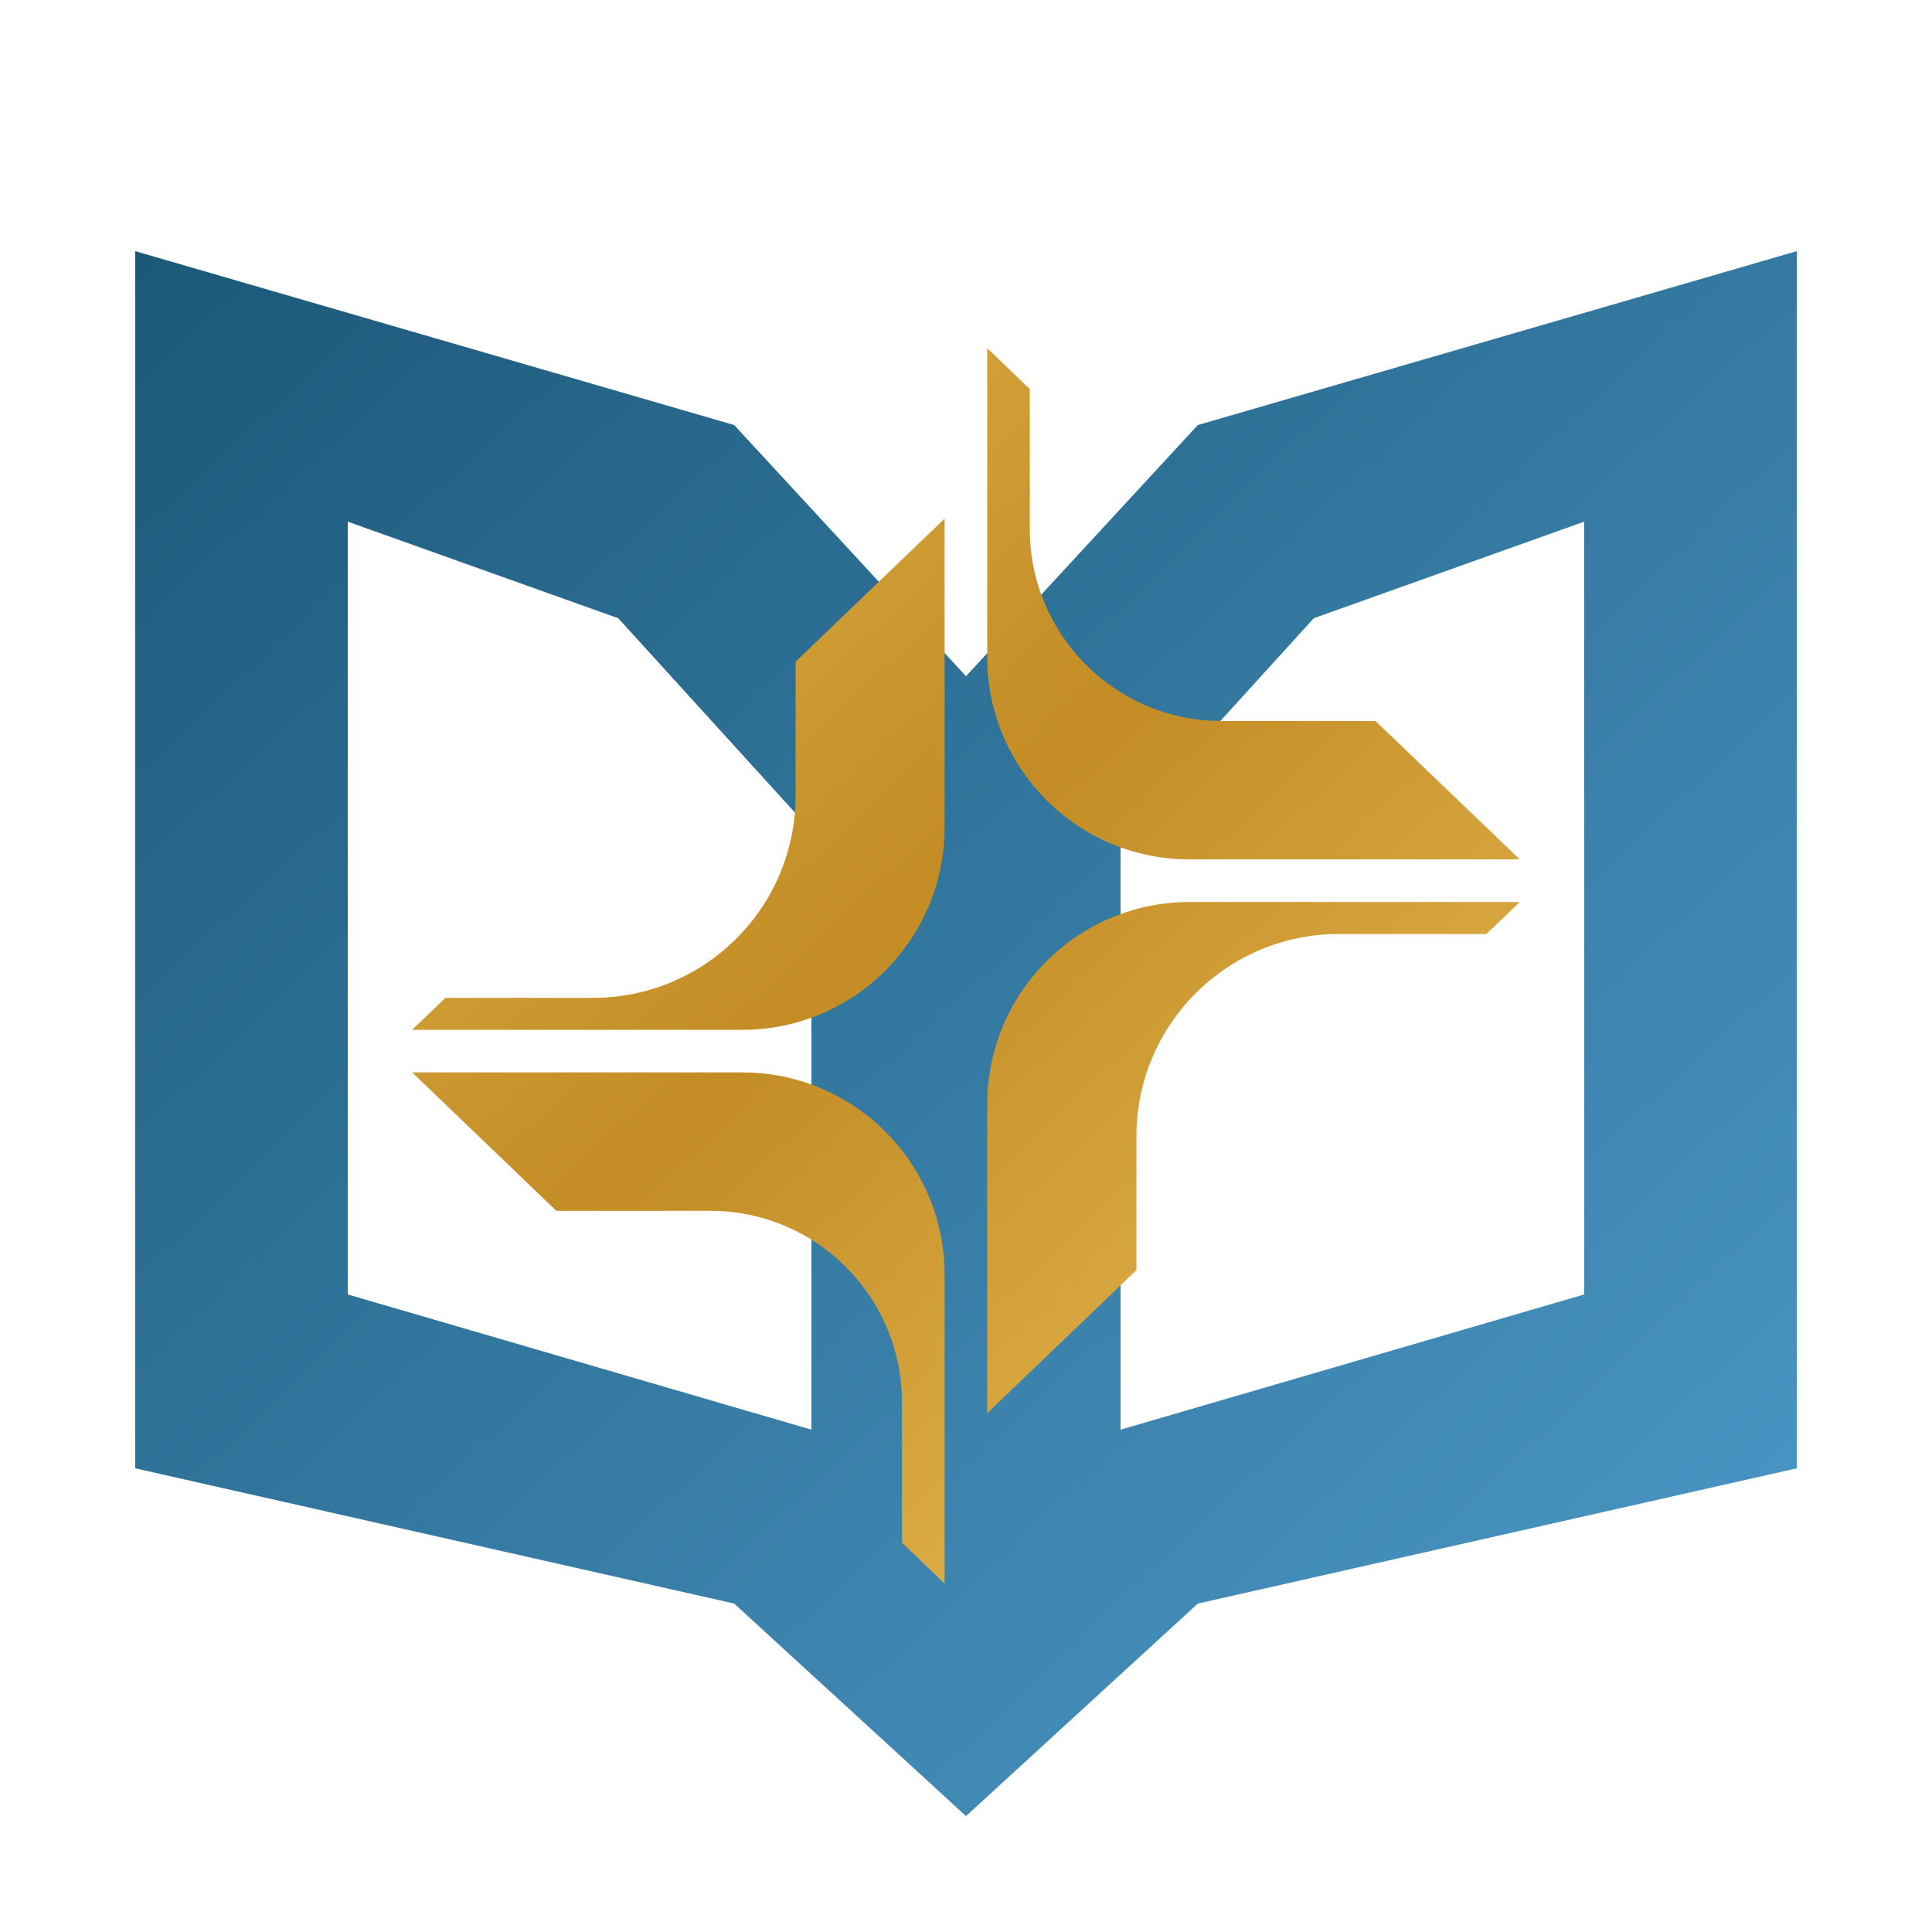
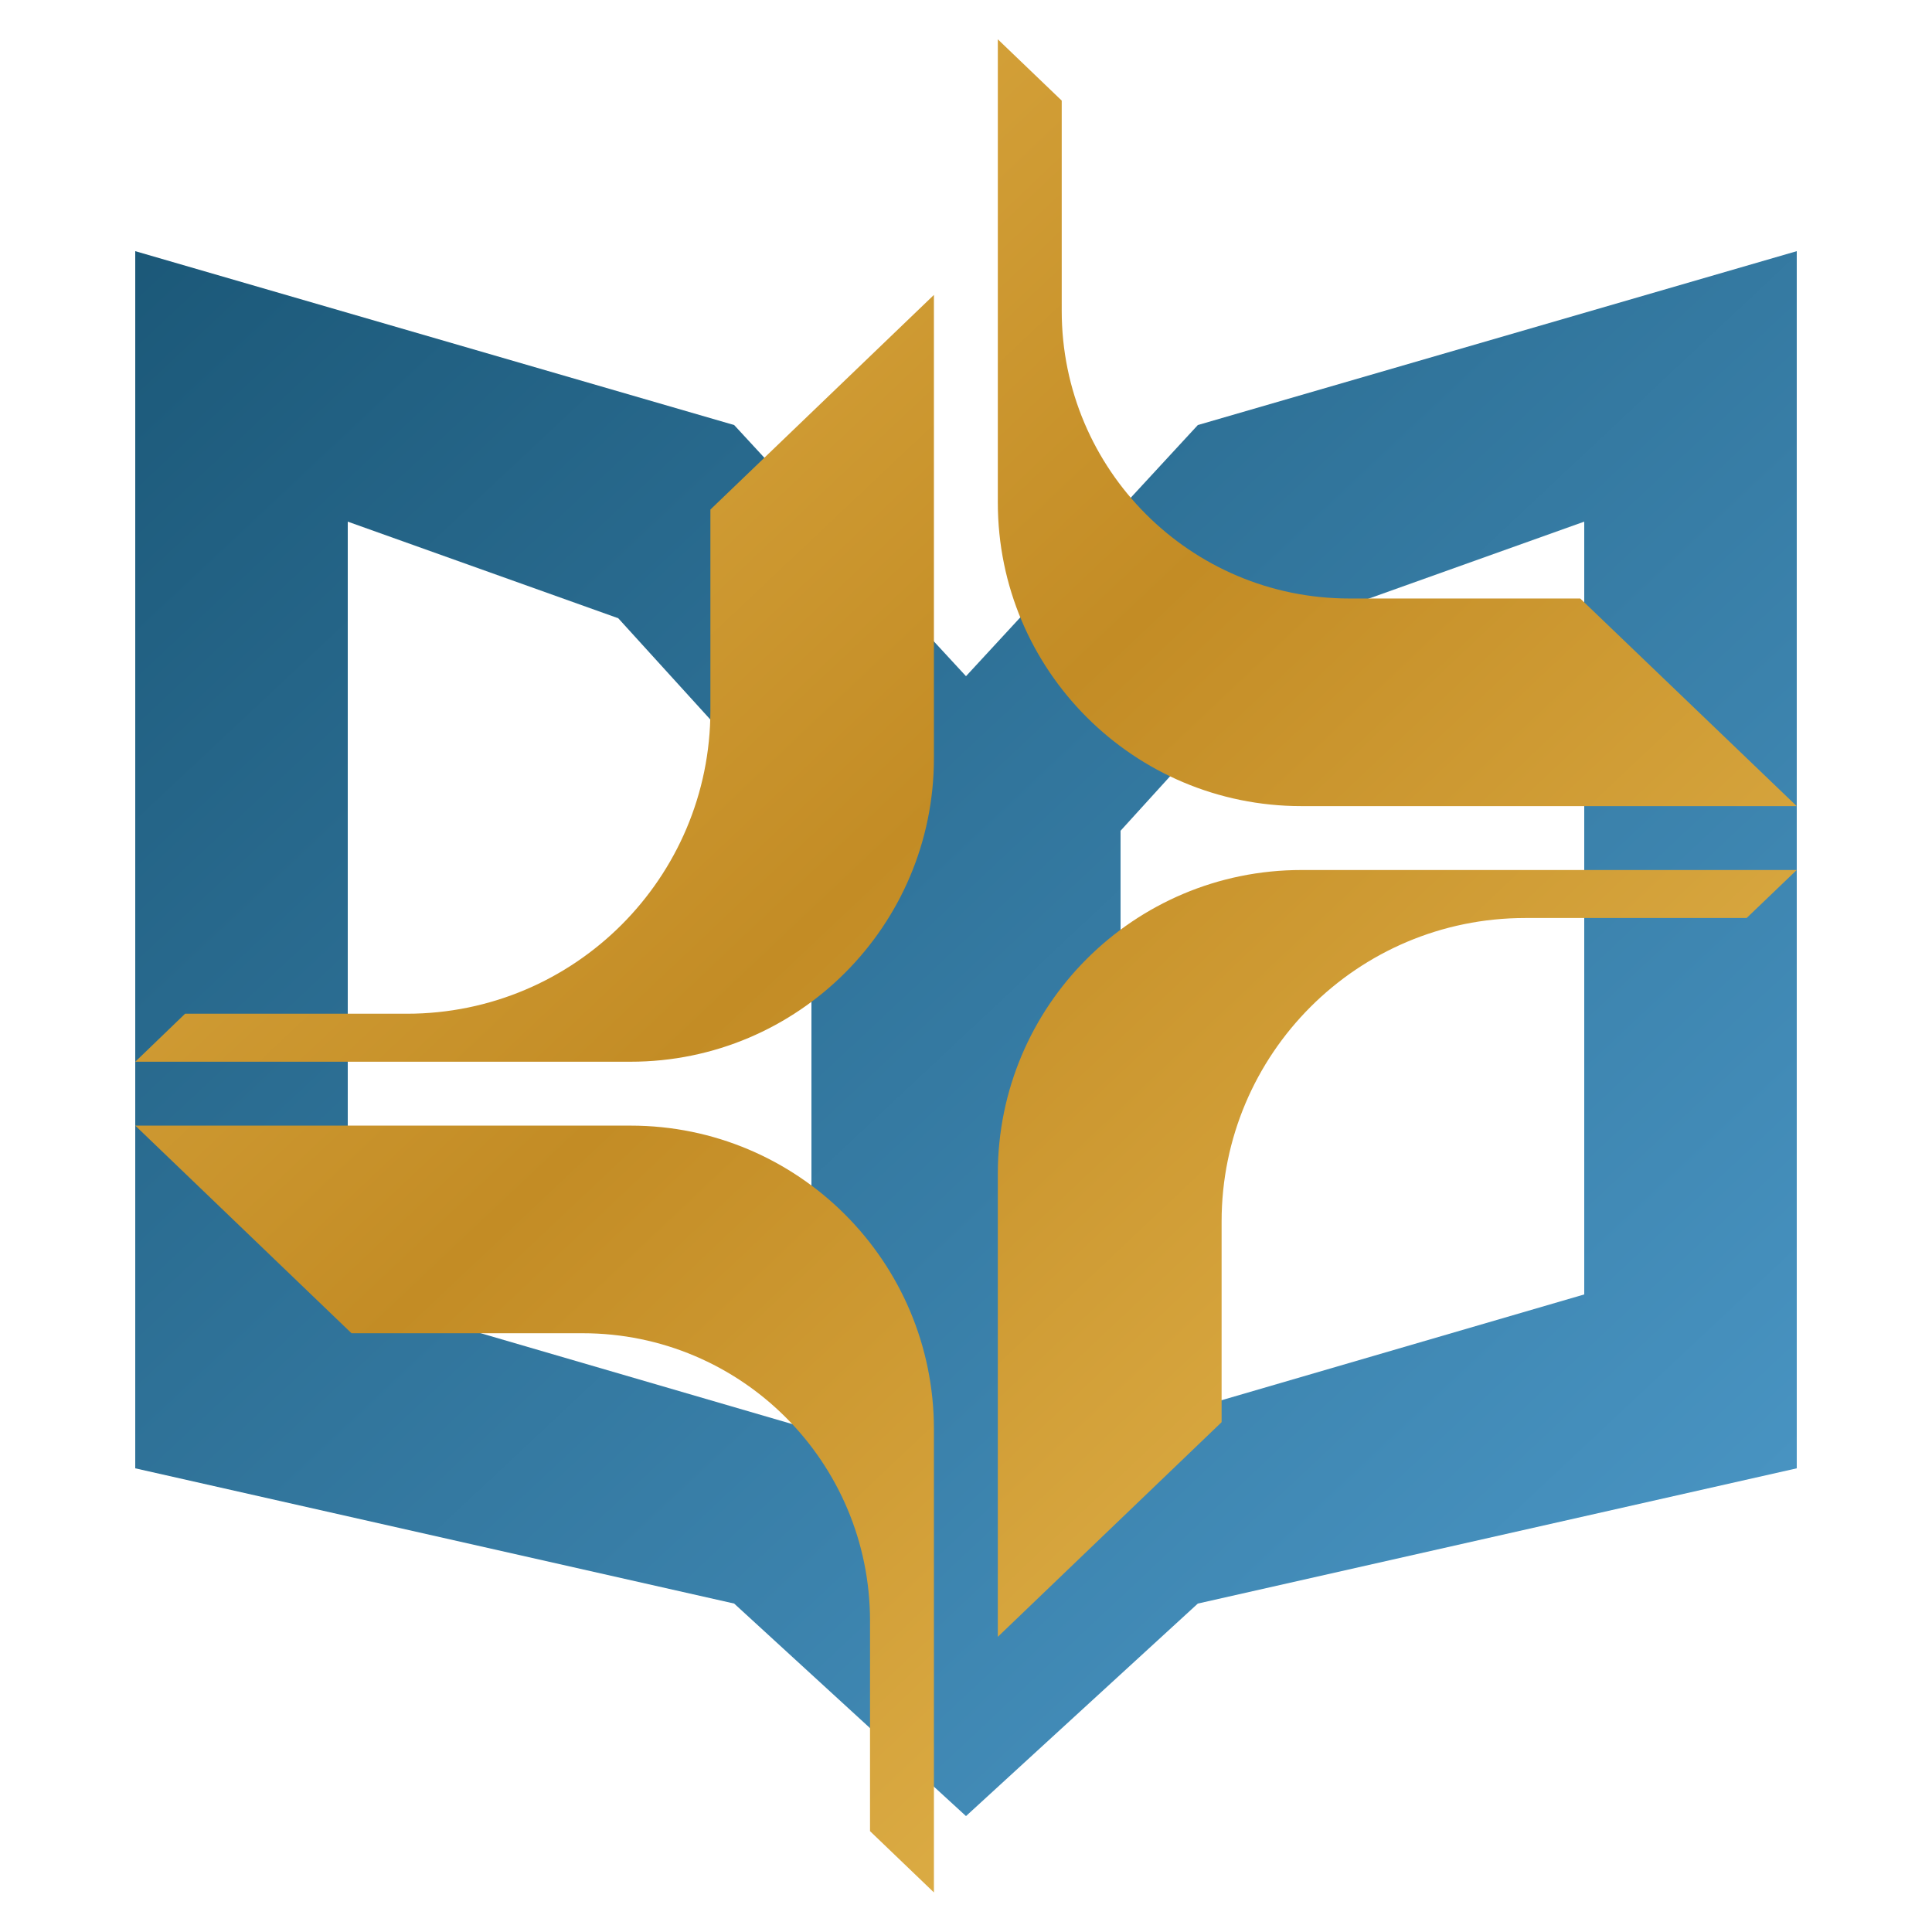
<svg xmlns="http://www.w3.org/2000/svg" viewBox="0 0 100 100">
  <defs>
    <linearGradient id="gold" x1="0" y1="0" x2=".85" y2="1">
      <stop stop-color="#E5B64D" />
      <stop offset=".48" stop-color="#C38C25" />
      <stop offset="1" stop-color="#E8BC54" />
    </linearGradient>
    <linearGradient id="ribbon" x1="0" y1="0" x2="1" y2="1">
      <stop stop-color="#1B5878" />
      <stop offset="1" stop-color="#4E9BCB" />
    </linearGradient>
  </defs>
  <g opacity="1" fill="url(#ribbon)">
    <path fill-rule="evenodd" d="M7 13L38 22L50 35L62 22L93 13V76L62 83L50 94L38 83L7 76Z M18 27V67L42 74V43L32 32Z M82 27V67L58 74V43L68 32Z" />
  </g>
-   <path fill="url(#gold)" transform="translate(50 50) scale(.90) translate(-351.19 -269.38)" d="M349.96 304.90V287.14C349.96 280.71 344.75 275.50 338.33 275.50H319.34L327.63 283.46H336.49C342.58 283.46 347.51 288.40 347.51 294.49V302.55Z M352.41 233.85V251.61C352.41 258.04 357.62 263.25 364.05 263.25H383.04L374.74 255.29H365.89C359.80 255.29 354.86 250.35 354.86 244.26V236.20Z M349.96 261.41V243.65L341.39 251.88V259.58C341.39 266 336.18 271.21 329.75 271.21H321.25L319.34 273.05H338.33C344.75 273.05 349.96 267.84 349.96 261.41Z M352.41 277.34V295.10L360.99 286.87V279.18C360.99 272.75 366.20 267.54 372.63 267.54H381.12L383.04 265.70H364.05C357.62 265.70 352.41 270.91 352.41 277.34Z" />
+   <path fill="url(#gold)" transform="translate(50 50) scale(1.35) translate(-351.19 -269.38)" d="M349.96 304.90V287.14C349.96 280.71 344.75 275.50 338.33 275.50H319.34L327.63 283.46H336.49C342.58 283.46 347.51 288.40 347.51 294.49V302.55Z M352.41 233.85V251.61C352.41 258.04 357.62 263.25 364.05 263.25H383.04L374.74 255.29H365.89C359.80 255.29 354.86 250.35 354.86 244.26V236.20Z M349.96 261.41V243.65L341.39 251.88V259.58C341.39 266 336.18 271.21 329.75 271.21H321.25L319.34 273.05H338.33C344.75 273.05 349.96 267.84 349.96 261.41Z M352.41 277.34V295.10L360.99 286.87V279.18C360.99 272.75 366.20 267.54 372.63 267.54H381.12L383.04 265.70H364.05C357.62 265.70 352.41 270.91 352.41 277.34Z" />
</svg>
